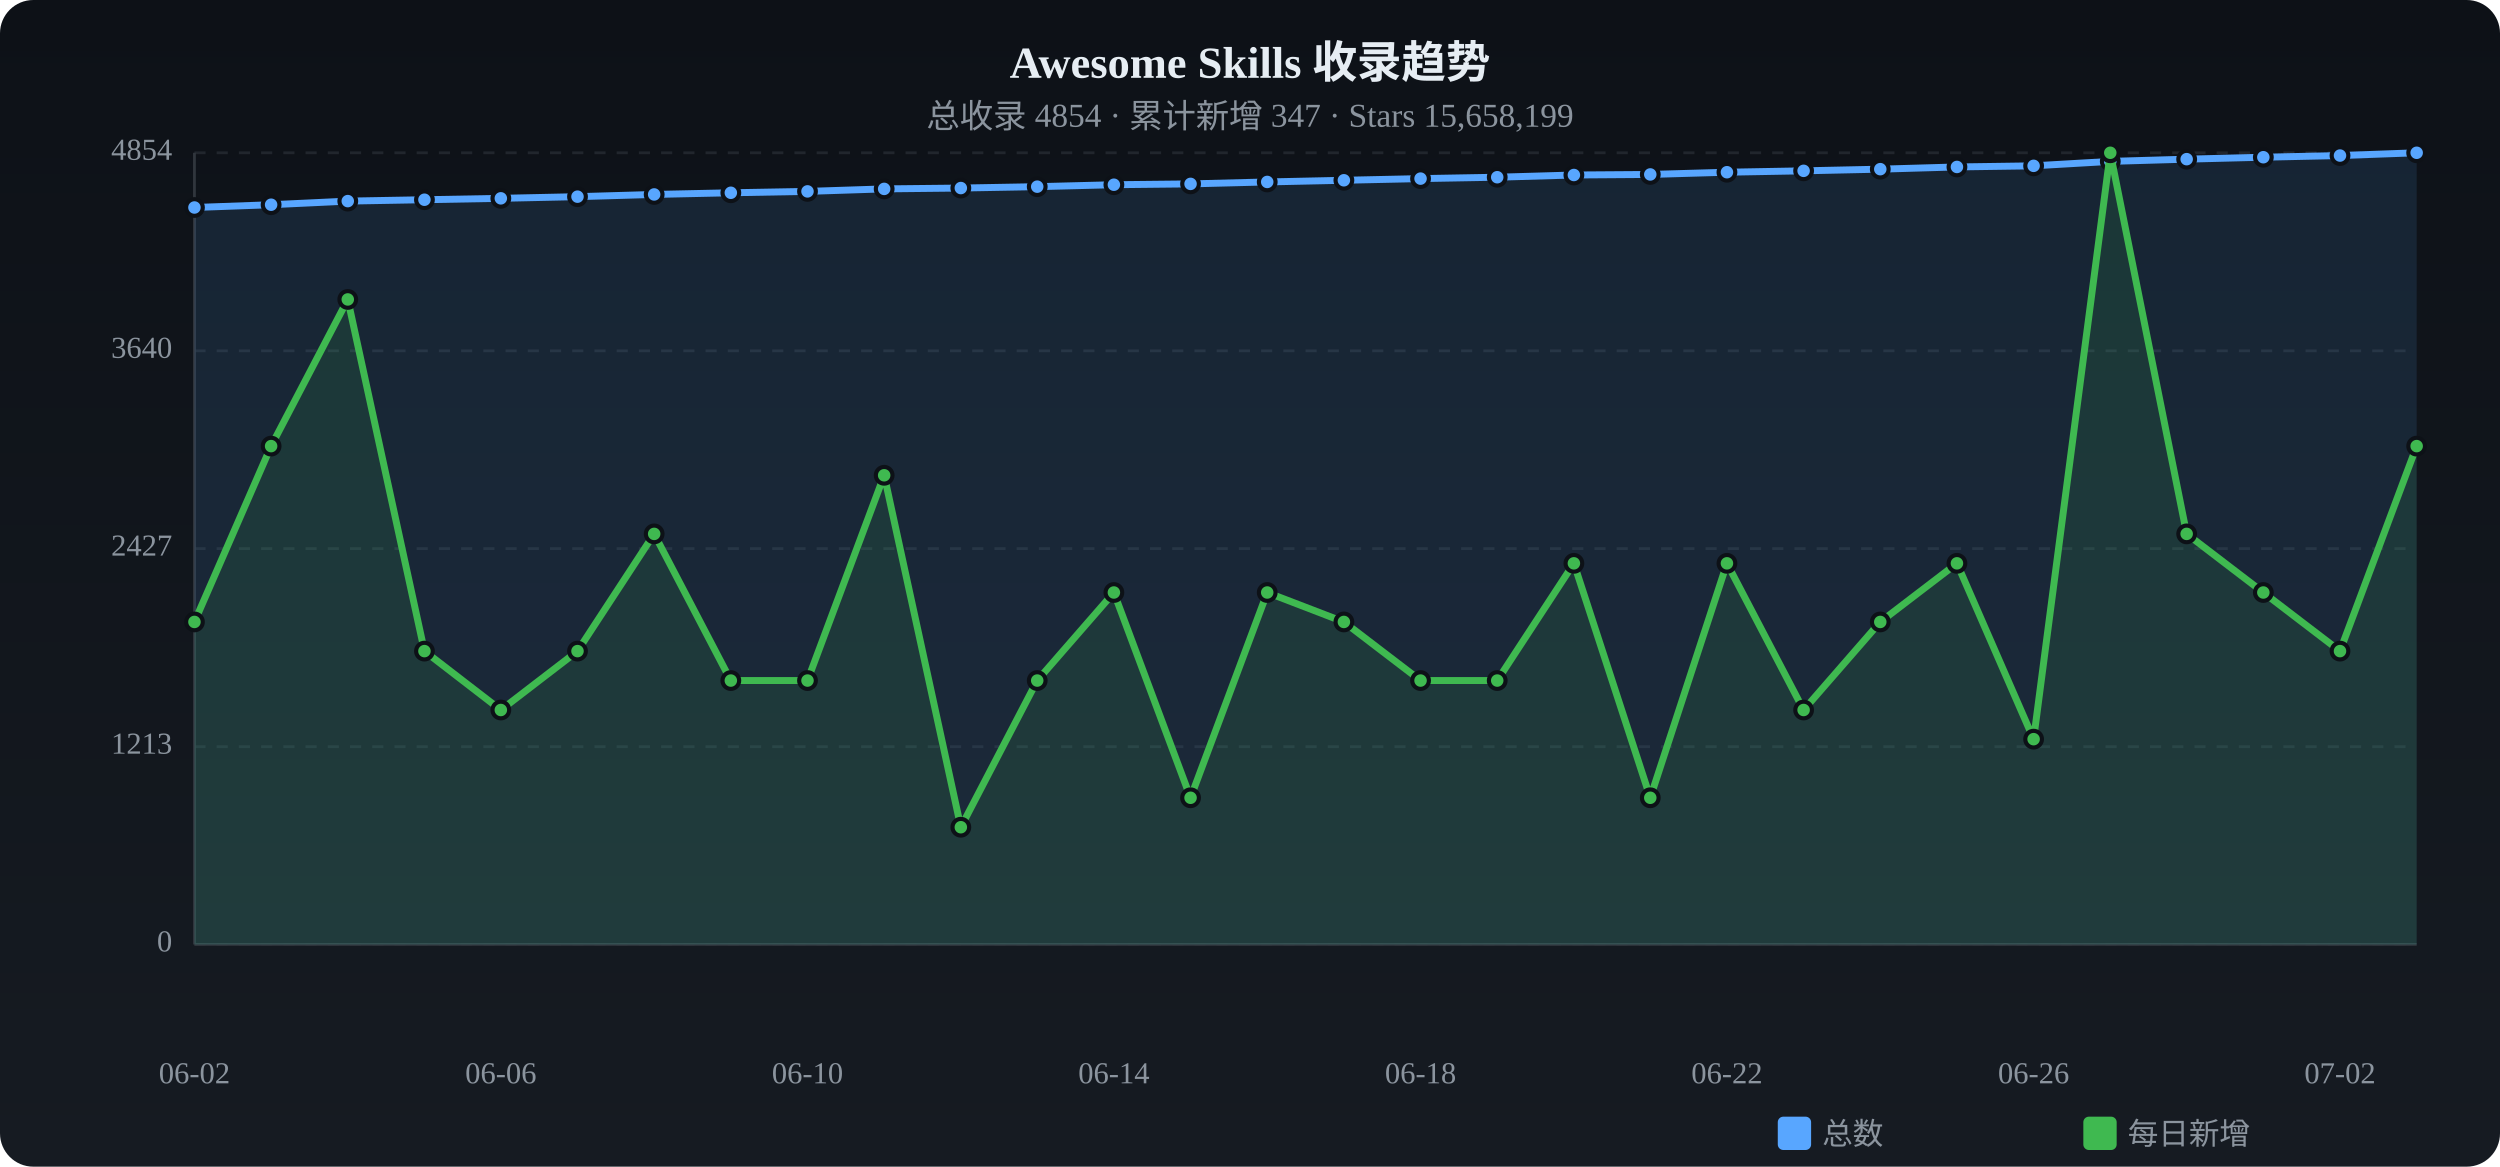
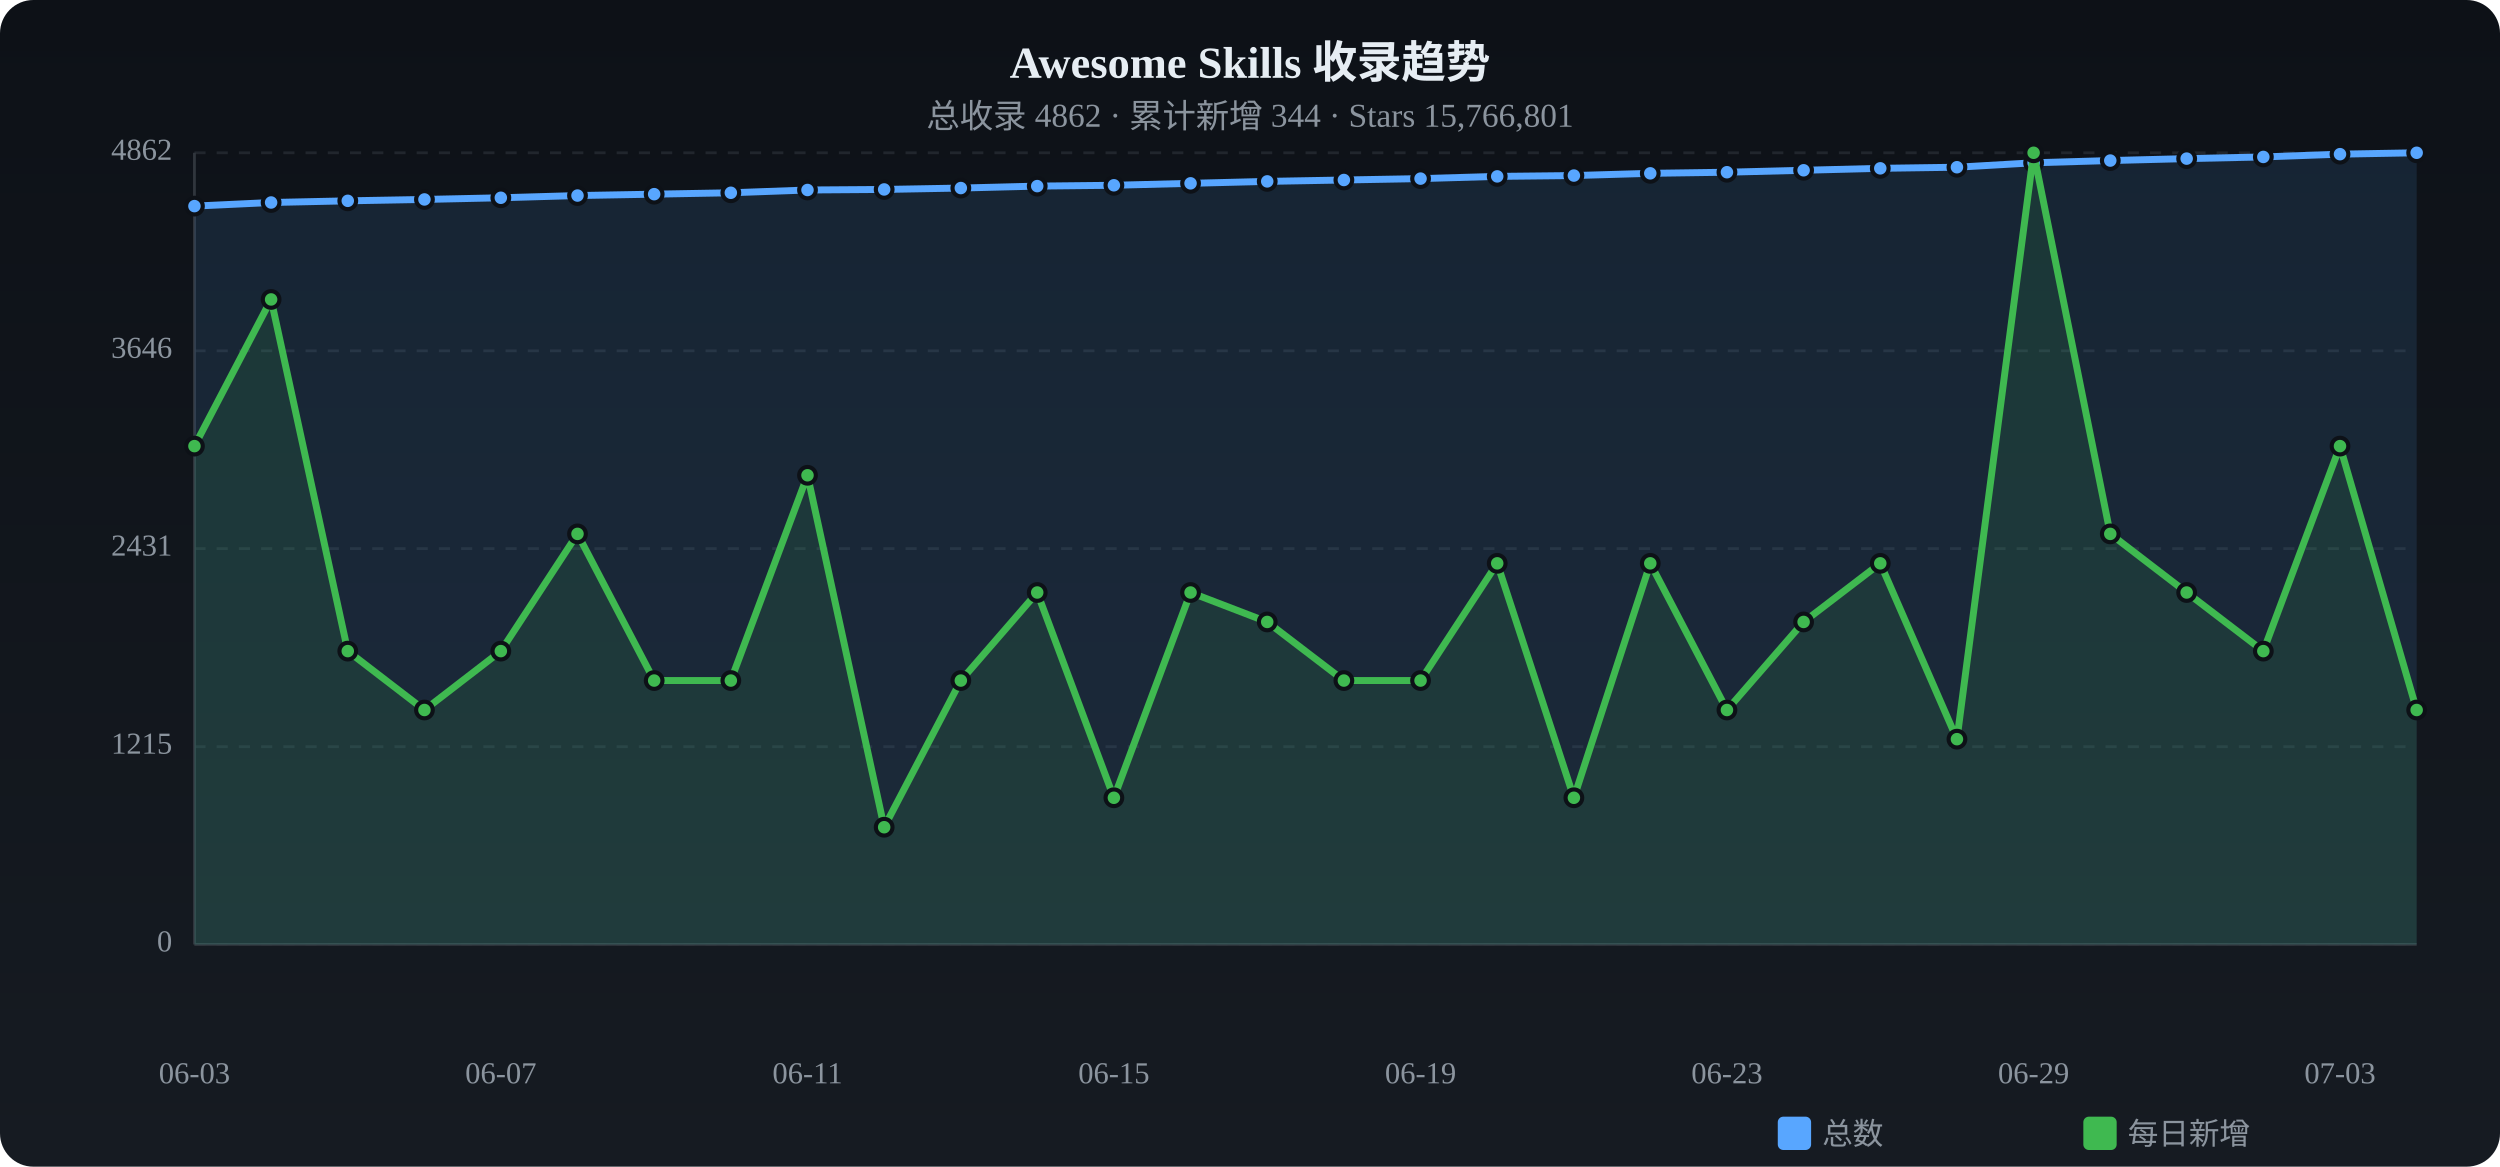
<svg xmlns="http://www.w3.org/2000/svg" viewBox="0 0 900 420" width="900" height="420">
  <defs>
    <linearGradient id="tbg" x1="0%" y1="0%" x2="0%" y2="100%">
      <stop offset="0%" stop-color="#0d1117" />
      <stop offset="100%" stop-color="#161b22" />
    </linearGradient>
  </defs>
  <rect width="900" height="420" rx="12" fill="url(#tbg)" />
  <text x="450.0" y="28" text-anchor="middle" fill="#e6edf3" font-size="16" font-weight="bold">Awesome Skills 收录趋势</text>
-   <text x="450.0" y="46" text-anchor="middle" fill="#8b949e" font-size="12">总收录 4854 · 累计新增 347 · Stars 15,658,199</text>
+   <text x="450.0" y="46" text-anchor="middle" fill="#8b949e" font-size="12">总收录 4862 · 累计新增 344 · Stars 15,766,801</text>
  <text x="62" y="340.0" text-anchor="end" fill="#8b949e" font-size="11" dominant-baseline="middle">0</text>
  <line x1="70" y1="340.0" x2="870" y2="340.0" stroke="#21262d" stroke-dasharray="4 4" />
-   <text x="62" y="268.8" text-anchor="end" fill="#8b949e" font-size="11" dominant-baseline="middle">1213</text>
+   <text x="62" y="268.8" text-anchor="end" fill="#8b949e" font-size="11" dominant-baseline="middle">1215</text>
  <line x1="70" y1="268.8" x2="870" y2="268.8" stroke="#21262d" stroke-dasharray="4 4" />
-   <text x="62" y="197.5" text-anchor="end" fill="#8b949e" font-size="11" dominant-baseline="middle">2427</text>
+   <text x="62" y="197.5" text-anchor="end" fill="#8b949e" font-size="11" dominant-baseline="middle">2431</text>
  <line x1="70" y1="197.5" x2="870" y2="197.5" stroke="#21262d" stroke-dasharray="4 4" />
-   <text x="62" y="126.3" text-anchor="end" fill="#8b949e" font-size="11" dominant-baseline="middle">3640</text>
+   <text x="62" y="126.3" text-anchor="end" fill="#8b949e" font-size="11" dominant-baseline="middle">3646</text>
  <line x1="70" y1="126.3" x2="870" y2="126.3" stroke="#21262d" stroke-dasharray="4 4" />
-   <text x="62" y="55.0" text-anchor="end" fill="#8b949e" font-size="11" dominant-baseline="middle">4854</text>
+   <text x="62" y="55.0" text-anchor="end" fill="#8b949e" font-size="11" dominant-baseline="middle">4862</text>
  <line x1="70" y1="55.0" x2="870" y2="55.0" stroke="#21262d" stroke-dasharray="4 4" />
  <line x1="70" y1="55" x2="70" y2="340" stroke="#30363d" />
  <line x1="70" y1="340" x2="870" y2="340" stroke="#30363d" />
-   <path d="M70.0,74.7 L97.6,73.7 L125.2,72.4 L152.8,71.9 L180.3,71.4 L207.9,70.8 L235.5,70.0 L263.1,69.4 L290.7,68.9 L318.3,68.0 L345.9,67.7 L373.4,67.2 L401.0,66.5 L428.6,66.2 L456.2,65.5 L483.8,64.9 L511.4,64.3 L539.0,63.8 L566.6,63.0 L594.1,62.8 L621.7,62.0 L649.3,61.5 L676.9,60.9 L704.5,60.1 L732.1,59.7 L759.7,58.1 L787.2,57.3 L814.8,56.6 L842.4,56.0 L870.0,55.0 L870.0,340 L70.0,340 Z" fill="#58a6ff" opacity="0.12" />
-   <polyline points="70.0,74.7 97.6,73.7 125.2,72.4 152.8,71.9 180.3,71.4 207.9,70.8 235.5,70.0 263.1,69.4 290.7,68.9 318.3,68.0 345.9,67.7 373.4,67.2 401.0,66.5 428.6,66.2 456.2,65.5 483.8,64.9 511.4,64.3 539.0,63.8 566.6,63.0 594.1,62.8 621.7,62.0 649.3,61.5 676.9,60.9 704.5,60.1 732.1,59.7 759.7,58.1 787.2,57.3 814.8,56.6 842.4,56.0 870.0,55.0" fill="none" stroke="#58a6ff" stroke-width="2.5" stroke-linecap="round" stroke-linejoin="round" />
-   <circle cx="70.0" cy="74.7" r="3" fill="#58a6ff" stroke="#0d1117" stroke-width="1.5" />
-   <circle cx="97.6" cy="73.7" r="3" fill="#58a6ff" stroke="#0d1117" stroke-width="1.5" />
-   <circle cx="125.2" cy="72.4" r="3" fill="#58a6ff" stroke="#0d1117" stroke-width="1.5" />
-   <circle cx="152.8" cy="71.9" r="3" fill="#58a6ff" stroke="#0d1117" stroke-width="1.5" />
-   <circle cx="180.3" cy="71.4" r="3" fill="#58a6ff" stroke="#0d1117" stroke-width="1.5" />
-   <circle cx="207.9" cy="70.8" r="3" fill="#58a6ff" stroke="#0d1117" stroke-width="1.5" />
-   <circle cx="235.5" cy="70.0" r="3" fill="#58a6ff" stroke="#0d1117" stroke-width="1.5" />
+   <path d="M70.0,74.2 L97.6,72.9 L125.2,72.3 L152.8,71.8 L180.3,71.2 L207.9,70.4 L235.5,69.9 L263.1,69.4 L290.7,68.4 L318.3,68.2 L345.9,67.7 L373.4,67.0 L401.0,66.7 L428.6,66.0 L456.2,65.3 L483.8,64.8 L511.4,64.3 L539.0,63.5 L566.6,63.2 L594.1,62.4 L621.7,62.0 L649.3,61.3 L676.9,60.6 L704.5,60.2 L732.1,58.6 L759.7,57.8 L787.2,57.1 L814.8,56.5 L842.4,55.5 L870.0,55.0 L870.0,340 L70.0,340 Z" fill="#58a6ff" opacity="0.12" />
+   <polyline points="70.0,74.2 97.6,72.9 125.2,72.3 152.8,71.8 180.3,71.2 207.9,70.4 235.5,69.9 263.1,69.4 290.7,68.4 318.3,68.2 345.9,67.7 373.4,67.0 401.0,66.7 428.6,66.0 456.2,65.3 483.8,64.8 511.4,64.3 539.0,63.5 566.6,63.2 594.1,62.4 621.7,62.0 649.3,61.3 676.9,60.6 704.5,60.2 732.1,58.6 759.7,57.8 787.2,57.1 814.8,56.5 842.4,55.5 870.0,55.0" fill="none" stroke="#58a6ff" stroke-width="2.5" stroke-linecap="round" stroke-linejoin="round" />
+   <circle cx="70.0" cy="74.2" r="3" fill="#58a6ff" stroke="#0d1117" stroke-width="1.5" />
+   <circle cx="97.6" cy="72.9" r="3" fill="#58a6ff" stroke="#0d1117" stroke-width="1.5" />
+   <circle cx="125.2" cy="72.3" r="3" fill="#58a6ff" stroke="#0d1117" stroke-width="1.5" />
+   <circle cx="152.8" cy="71.8" r="3" fill="#58a6ff" stroke="#0d1117" stroke-width="1.5" />
+   <circle cx="180.3" cy="71.2" r="3" fill="#58a6ff" stroke="#0d1117" stroke-width="1.5" />
+   <circle cx="207.9" cy="70.4" r="3" fill="#58a6ff" stroke="#0d1117" stroke-width="1.5" />
+   <circle cx="235.5" cy="69.9" r="3" fill="#58a6ff" stroke="#0d1117" stroke-width="1.5" />
  <circle cx="263.1" cy="69.4" r="3" fill="#58a6ff" stroke="#0d1117" stroke-width="1.5" />
-   <circle cx="290.7" cy="68.9" r="3" fill="#58a6ff" stroke="#0d1117" stroke-width="1.5" />
-   <circle cx="318.3" cy="68.0" r="3" fill="#58a6ff" stroke="#0d1117" stroke-width="1.5" />
+   <circle cx="290.7" cy="68.4" r="3" fill="#58a6ff" stroke="#0d1117" stroke-width="1.5" />
+   <circle cx="318.3" cy="68.2" r="3" fill="#58a6ff" stroke="#0d1117" stroke-width="1.5" />
  <circle cx="345.9" cy="67.7" r="3" fill="#58a6ff" stroke="#0d1117" stroke-width="1.5" />
-   <circle cx="373.4" cy="67.2" r="3" fill="#58a6ff" stroke="#0d1117" stroke-width="1.5" />
-   <circle cx="401.0" cy="66.5" r="3" fill="#58a6ff" stroke="#0d1117" stroke-width="1.5" />
-   <circle cx="428.6" cy="66.2" r="3" fill="#58a6ff" stroke="#0d1117" stroke-width="1.5" />
-   <circle cx="456.2" cy="65.5" r="3" fill="#58a6ff" stroke="#0d1117" stroke-width="1.5" />
-   <circle cx="483.8" cy="64.9" r="3" fill="#58a6ff" stroke="#0d1117" stroke-width="1.5" />
+   <circle cx="373.4" cy="67.0" r="3" fill="#58a6ff" stroke="#0d1117" stroke-width="1.5" />
+   <circle cx="401.0" cy="66.7" r="3" fill="#58a6ff" stroke="#0d1117" stroke-width="1.5" />
+   <circle cx="428.6" cy="66.0" r="3" fill="#58a6ff" stroke="#0d1117" stroke-width="1.5" />
+   <circle cx="456.2" cy="65.3" r="3" fill="#58a6ff" stroke="#0d1117" stroke-width="1.5" />
+   <circle cx="483.8" cy="64.8" r="3" fill="#58a6ff" stroke="#0d1117" stroke-width="1.5" />
  <circle cx="511.4" cy="64.3" r="3" fill="#58a6ff" stroke="#0d1117" stroke-width="1.5" />
-   <circle cx="539.0" cy="63.8" r="3" fill="#58a6ff" stroke="#0d1117" stroke-width="1.5" />
-   <circle cx="566.6" cy="63.0" r="3" fill="#58a6ff" stroke="#0d1117" stroke-width="1.5" />
-   <circle cx="594.1" cy="62.8" r="3" fill="#58a6ff" stroke="#0d1117" stroke-width="1.5" />
+   <circle cx="539.0" cy="63.5" r="3" fill="#58a6ff" stroke="#0d1117" stroke-width="1.5" />
+   <circle cx="566.6" cy="63.2" r="3" fill="#58a6ff" stroke="#0d1117" stroke-width="1.5" />
+   <circle cx="594.1" cy="62.4" r="3" fill="#58a6ff" stroke="#0d1117" stroke-width="1.5" />
  <circle cx="621.7" cy="62.0" r="3" fill="#58a6ff" stroke="#0d1117" stroke-width="1.5" />
-   <circle cx="649.3" cy="61.5" r="3" fill="#58a6ff" stroke="#0d1117" stroke-width="1.5" />
-   <circle cx="676.9" cy="60.9" r="3" fill="#58a6ff" stroke="#0d1117" stroke-width="1.5" />
-   <circle cx="704.5" cy="60.1" r="3" fill="#58a6ff" stroke="#0d1117" stroke-width="1.5" />
-   <circle cx="732.1" cy="59.7" r="3" fill="#58a6ff" stroke="#0d1117" stroke-width="1.5" />
-   <circle cx="759.7" cy="58.1" r="3" fill="#58a6ff" stroke="#0d1117" stroke-width="1.5" />
-   <circle cx="787.2" cy="57.3" r="3" fill="#58a6ff" stroke="#0d1117" stroke-width="1.5" />
-   <circle cx="814.8" cy="56.6" r="3" fill="#58a6ff" stroke="#0d1117" stroke-width="1.5" />
-   <circle cx="842.4" cy="56.0" r="3" fill="#58a6ff" stroke="#0d1117" stroke-width="1.5" />
+   <circle cx="649.3" cy="61.3" r="3" fill="#58a6ff" stroke="#0d1117" stroke-width="1.5" />
+   <circle cx="676.9" cy="60.6" r="3" fill="#58a6ff" stroke="#0d1117" stroke-width="1.5" />
+   <circle cx="704.5" cy="60.2" r="3" fill="#58a6ff" stroke="#0d1117" stroke-width="1.5" />
+   <circle cx="732.1" cy="58.6" r="3" fill="#58a6ff" stroke="#0d1117" stroke-width="1.5" />
+   <circle cx="759.7" cy="57.8" r="3" fill="#58a6ff" stroke="#0d1117" stroke-width="1.5" />
+   <circle cx="787.2" cy="57.1" r="3" fill="#58a6ff" stroke="#0d1117" stroke-width="1.5" />
+   <circle cx="814.8" cy="56.5" r="3" fill="#58a6ff" stroke="#0d1117" stroke-width="1.5" />
+   <circle cx="842.4" cy="55.5" r="3" fill="#58a6ff" stroke="#0d1117" stroke-width="1.5" />
  <circle cx="870.0" cy="55.0" r="3" fill="#58a6ff" stroke="#0d1117" stroke-width="1.5" />
-   <path d="M70.0,223.9 L97.6,160.6 L125.2,107.8 L152.8,234.4 L180.3,255.6 L207.9,234.4 L235.5,192.2 L263.1,245.0 L290.7,245.0 L318.3,171.1 L345.9,297.8 L373.4,245.0 L401.0,213.3 L428.6,287.2 L456.2,213.3 L483.8,223.9 L511.4,245.0 L539.0,245.0 L566.6,202.8 L594.1,287.2 L621.7,202.8 L649.3,255.6 L676.9,223.9 L704.5,202.8 L732.1,266.1 L759.7,55.0 L787.2,192.2 L814.8,213.3 L842.4,234.4 L870.0,160.6 L870.0,340 L70.0,340 Z" fill="#3fb950" opacity="0.12" />
-   <polyline points="70.0,223.9 97.6,160.6 125.2,107.8 152.8,234.4 180.3,255.6 207.9,234.4 235.5,192.2 263.1,245.0 290.7,245.0 318.3,171.1 345.9,297.8 373.4,245.0 401.0,213.3 428.6,287.2 456.2,213.3 483.8,223.9 511.4,245.0 539.0,245.0 566.6,202.8 594.1,287.2 621.7,202.8 649.3,255.6 676.9,223.9 704.5,202.8 732.1,266.1 759.7,55.0 787.2,192.2 814.8,213.3 842.4,234.4 870.0,160.6" fill="none" stroke="#3fb950" stroke-width="2.5" stroke-linecap="round" stroke-linejoin="round" />
-   <circle cx="70.0" cy="223.9" r="3" fill="#3fb950" stroke="#0d1117" stroke-width="1.5" />
-   <circle cx="97.6" cy="160.6" r="3" fill="#3fb950" stroke="#0d1117" stroke-width="1.5" />
-   <circle cx="125.2" cy="107.8" r="3" fill="#3fb950" stroke="#0d1117" stroke-width="1.5" />
-   <circle cx="152.8" cy="234.4" r="3" fill="#3fb950" stroke="#0d1117" stroke-width="1.5" />
-   <circle cx="180.3" cy="255.6" r="3" fill="#3fb950" stroke="#0d1117" stroke-width="1.5" />
-   <circle cx="207.9" cy="234.4" r="3" fill="#3fb950" stroke="#0d1117" stroke-width="1.5" />
-   <circle cx="235.5" cy="192.2" r="3" fill="#3fb950" stroke="#0d1117" stroke-width="1.5" />
+   <path d="M70.0,160.6 L97.6,107.8 L125.2,234.4 L152.8,255.6 L180.3,234.4 L207.9,192.2 L235.5,245.0 L263.1,245.0 L290.7,171.1 L318.3,297.8 L345.9,245.0 L373.4,213.3 L401.0,287.2 L428.6,213.3 L456.2,223.9 L483.8,245.0 L511.4,245.0 L539.0,202.8 L566.6,287.2 L594.1,202.8 L621.7,255.6 L649.3,223.9 L676.9,202.8 L704.5,266.1 L732.1,55.0 L759.7,192.2 L787.2,213.3 L814.8,234.4 L842.4,160.6 L870.0,255.6 L870.0,340 L70.0,340 Z" fill="#3fb950" opacity="0.12" />
+   <polyline points="70.0,160.6 97.6,107.8 125.2,234.4 152.8,255.6 180.3,234.4 207.9,192.2 235.5,245.0 263.1,245.0 290.7,171.1 318.3,297.8 345.9,245.0 373.4,213.3 401.0,287.2 428.6,213.3 456.2,223.9 483.8,245.0 511.4,245.0 539.0,202.8 566.6,287.2 594.1,202.8 621.7,255.6 649.3,223.9 676.9,202.8 704.5,266.1 732.1,55.0 759.7,192.2 787.2,213.3 814.8,234.4 842.4,160.6 870.0,255.6" fill="none" stroke="#3fb950" stroke-width="2.5" stroke-linecap="round" stroke-linejoin="round" />
+   <circle cx="70.0" cy="160.6" r="3" fill="#3fb950" stroke="#0d1117" stroke-width="1.5" />
+   <circle cx="97.6" cy="107.8" r="3" fill="#3fb950" stroke="#0d1117" stroke-width="1.5" />
+   <circle cx="125.2" cy="234.4" r="3" fill="#3fb950" stroke="#0d1117" stroke-width="1.5" />
+   <circle cx="152.8" cy="255.6" r="3" fill="#3fb950" stroke="#0d1117" stroke-width="1.5" />
+   <circle cx="180.3" cy="234.4" r="3" fill="#3fb950" stroke="#0d1117" stroke-width="1.5" />
+   <circle cx="207.9" cy="192.2" r="3" fill="#3fb950" stroke="#0d1117" stroke-width="1.5" />
+   <circle cx="235.5" cy="245.0" r="3" fill="#3fb950" stroke="#0d1117" stroke-width="1.5" />
  <circle cx="263.1" cy="245.0" r="3" fill="#3fb950" stroke="#0d1117" stroke-width="1.5" />
-   <circle cx="290.7" cy="245.0" r="3" fill="#3fb950" stroke="#0d1117" stroke-width="1.5" />
-   <circle cx="318.3" cy="171.1" r="3" fill="#3fb950" stroke="#0d1117" stroke-width="1.5" />
-   <circle cx="345.9" cy="297.8" r="3" fill="#3fb950" stroke="#0d1117" stroke-width="1.5" />
-   <circle cx="373.4" cy="245.0" r="3" fill="#3fb950" stroke="#0d1117" stroke-width="1.5" />
-   <circle cx="401.0" cy="213.3" r="3" fill="#3fb950" stroke="#0d1117" stroke-width="1.5" />
-   <circle cx="428.6" cy="287.2" r="3" fill="#3fb950" stroke="#0d1117" stroke-width="1.5" />
-   <circle cx="456.2" cy="213.3" r="3" fill="#3fb950" stroke="#0d1117" stroke-width="1.5" />
-   <circle cx="483.8" cy="223.9" r="3" fill="#3fb950" stroke="#0d1117" stroke-width="1.5" />
+   <circle cx="290.7" cy="171.1" r="3" fill="#3fb950" stroke="#0d1117" stroke-width="1.5" />
+   <circle cx="318.3" cy="297.8" r="3" fill="#3fb950" stroke="#0d1117" stroke-width="1.5" />
+   <circle cx="345.9" cy="245.0" r="3" fill="#3fb950" stroke="#0d1117" stroke-width="1.5" />
+   <circle cx="373.4" cy="213.3" r="3" fill="#3fb950" stroke="#0d1117" stroke-width="1.5" />
+   <circle cx="401.0" cy="287.2" r="3" fill="#3fb950" stroke="#0d1117" stroke-width="1.5" />
+   <circle cx="428.6" cy="213.3" r="3" fill="#3fb950" stroke="#0d1117" stroke-width="1.5" />
+   <circle cx="456.2" cy="223.9" r="3" fill="#3fb950" stroke="#0d1117" stroke-width="1.5" />
+   <circle cx="483.8" cy="245.0" r="3" fill="#3fb950" stroke="#0d1117" stroke-width="1.5" />
  <circle cx="511.4" cy="245.0" r="3" fill="#3fb950" stroke="#0d1117" stroke-width="1.5" />
-   <circle cx="539.0" cy="245.0" r="3" fill="#3fb950" stroke="#0d1117" stroke-width="1.5" />
-   <circle cx="566.6" cy="202.8" r="3" fill="#3fb950" stroke="#0d1117" stroke-width="1.5" />
-   <circle cx="594.1" cy="287.2" r="3" fill="#3fb950" stroke="#0d1117" stroke-width="1.5" />
-   <circle cx="621.7" cy="202.8" r="3" fill="#3fb950" stroke="#0d1117" stroke-width="1.5" />
-   <circle cx="649.3" cy="255.6" r="3" fill="#3fb950" stroke="#0d1117" stroke-width="1.5" />
-   <circle cx="676.9" cy="223.9" r="3" fill="#3fb950" stroke="#0d1117" stroke-width="1.5" />
-   <circle cx="704.5" cy="202.8" r="3" fill="#3fb950" stroke="#0d1117" stroke-width="1.5" />
-   <circle cx="732.1" cy="266.1" r="3" fill="#3fb950" stroke="#0d1117" stroke-width="1.5" />
-   <circle cx="759.7" cy="55.0" r="3" fill="#3fb950" stroke="#0d1117" stroke-width="1.5" />
-   <circle cx="787.2" cy="192.2" r="3" fill="#3fb950" stroke="#0d1117" stroke-width="1.5" />
-   <circle cx="814.8" cy="213.3" r="3" fill="#3fb950" stroke="#0d1117" stroke-width="1.5" />
-   <circle cx="842.4" cy="234.4" r="3" fill="#3fb950" stroke="#0d1117" stroke-width="1.5" />
-   <circle cx="870.0" cy="160.6" r="3" fill="#3fb950" stroke="#0d1117" stroke-width="1.5" />
-   <text x="70.0" y="390" text-anchor="middle" fill="#8b949e" font-size="11">06-02</text>
-   <text x="180.3" y="390" text-anchor="middle" fill="#8b949e" font-size="11">06-06</text>
-   <text x="290.7" y="390" text-anchor="middle" fill="#8b949e" font-size="11">06-10</text>
-   <text x="401.0" y="390" text-anchor="middle" fill="#8b949e" font-size="11">06-14</text>
-   <text x="511.4" y="390" text-anchor="middle" fill="#8b949e" font-size="11">06-18</text>
-   <text x="621.7" y="390" text-anchor="middle" fill="#8b949e" font-size="11">06-22</text>
-   <text x="732.1" y="390" text-anchor="middle" fill="#8b949e" font-size="11">06-26</text>
-   <text x="842.4" y="390" text-anchor="middle" fill="#8b949e" font-size="11">07-02</text>
+   <circle cx="539.0" cy="202.8" r="3" fill="#3fb950" stroke="#0d1117" stroke-width="1.5" />
+   <circle cx="566.6" cy="287.2" r="3" fill="#3fb950" stroke="#0d1117" stroke-width="1.5" />
+   <circle cx="594.1" cy="202.8" r="3" fill="#3fb950" stroke="#0d1117" stroke-width="1.5" />
+   <circle cx="621.7" cy="255.6" r="3" fill="#3fb950" stroke="#0d1117" stroke-width="1.5" />
+   <circle cx="649.3" cy="223.9" r="3" fill="#3fb950" stroke="#0d1117" stroke-width="1.5" />
+   <circle cx="676.9" cy="202.8" r="3" fill="#3fb950" stroke="#0d1117" stroke-width="1.5" />
+   <circle cx="704.5" cy="266.1" r="3" fill="#3fb950" stroke="#0d1117" stroke-width="1.5" />
+   <circle cx="732.1" cy="55.0" r="3" fill="#3fb950" stroke="#0d1117" stroke-width="1.5" />
+   <circle cx="759.7" cy="192.2" r="3" fill="#3fb950" stroke="#0d1117" stroke-width="1.5" />
+   <circle cx="787.2" cy="213.3" r="3" fill="#3fb950" stroke="#0d1117" stroke-width="1.5" />
+   <circle cx="814.8" cy="234.4" r="3" fill="#3fb950" stroke="#0d1117" stroke-width="1.5" />
+   <circle cx="842.4" cy="160.6" r="3" fill="#3fb950" stroke="#0d1117" stroke-width="1.5" />
+   <circle cx="870.0" cy="255.6" r="3" fill="#3fb950" stroke="#0d1117" stroke-width="1.5" />
+   <text x="70.0" y="390" text-anchor="middle" fill="#8b949e" font-size="11">06-03</text>
+   <text x="180.3" y="390" text-anchor="middle" fill="#8b949e" font-size="11">06-07</text>
+   <text x="290.7" y="390" text-anchor="middle" fill="#8b949e" font-size="11">06-11</text>
+   <text x="401.0" y="390" text-anchor="middle" fill="#8b949e" font-size="11">06-15</text>
+   <text x="511.4" y="390" text-anchor="middle" fill="#8b949e" font-size="11">06-19</text>
+   <text x="621.7" y="390" text-anchor="middle" fill="#8b949e" font-size="11">06-23</text>
+   <text x="732.1" y="390" text-anchor="middle" fill="#8b949e" font-size="11">06-29</text>
+   <text x="842.4" y="390" text-anchor="middle" fill="#8b949e" font-size="11">07-03</text>
  <rect x="640" y="402" width="12" height="12" rx="2" fill="#58a6ff" />
  <text x="656" y="412" fill="#8b949e" font-size="11">总数</text>
  <rect x="750" y="402" width="12" height="12" rx="2" fill="#3fb950" />
  <text x="766" y="412" fill="#8b949e" font-size="11">每日新增</text>
</svg>
